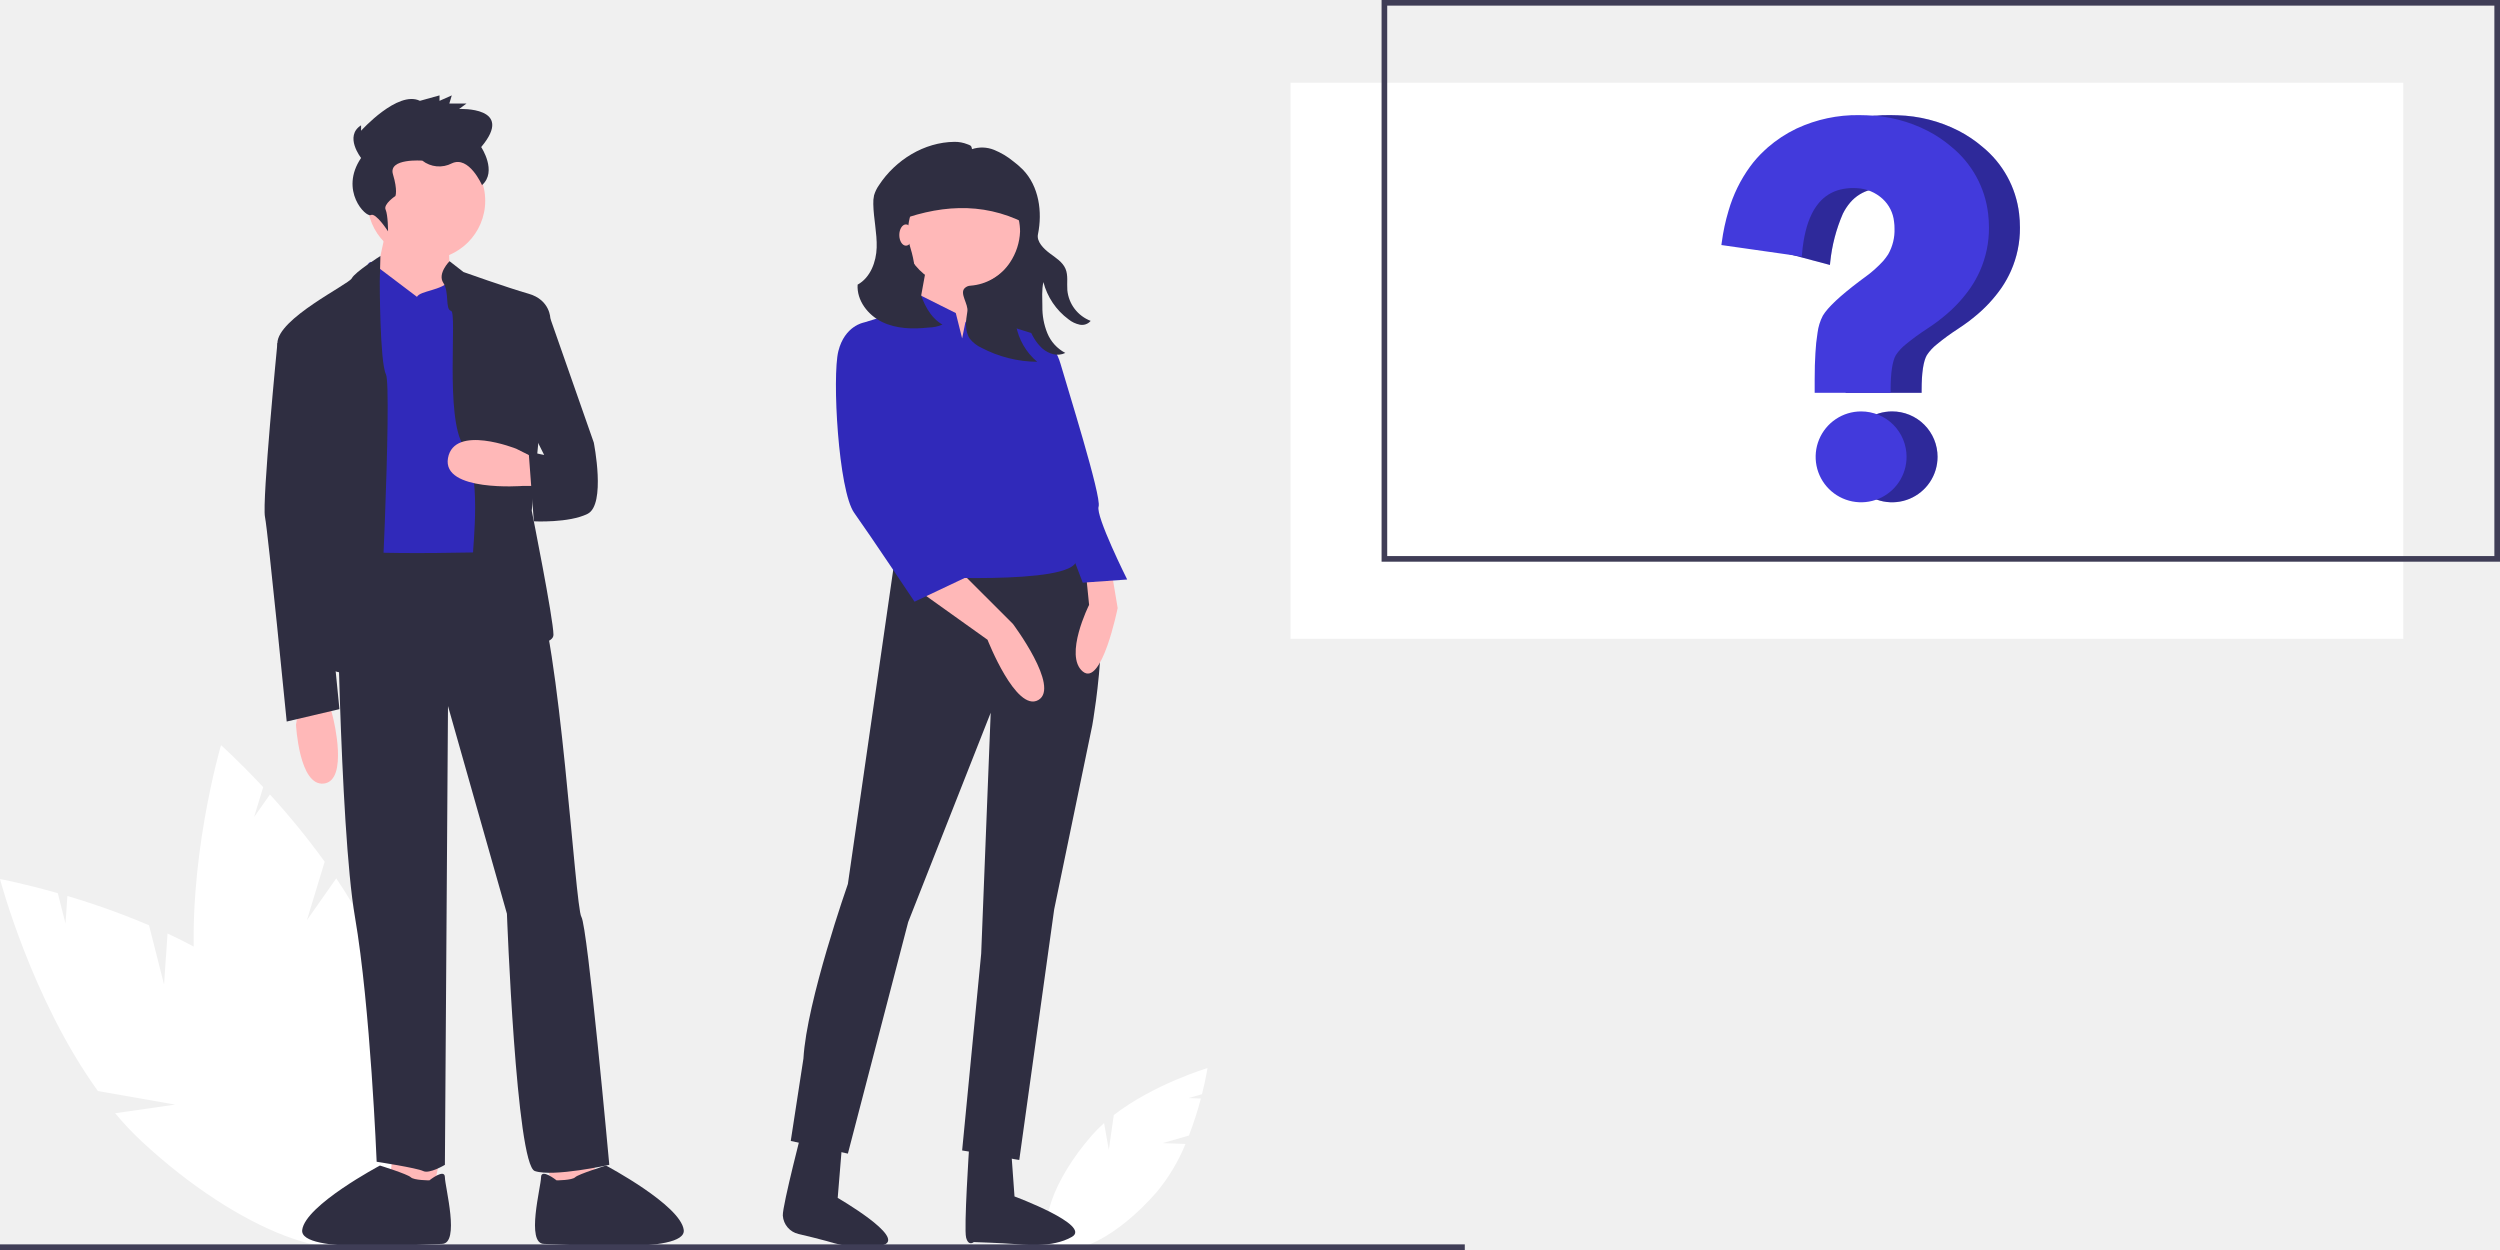
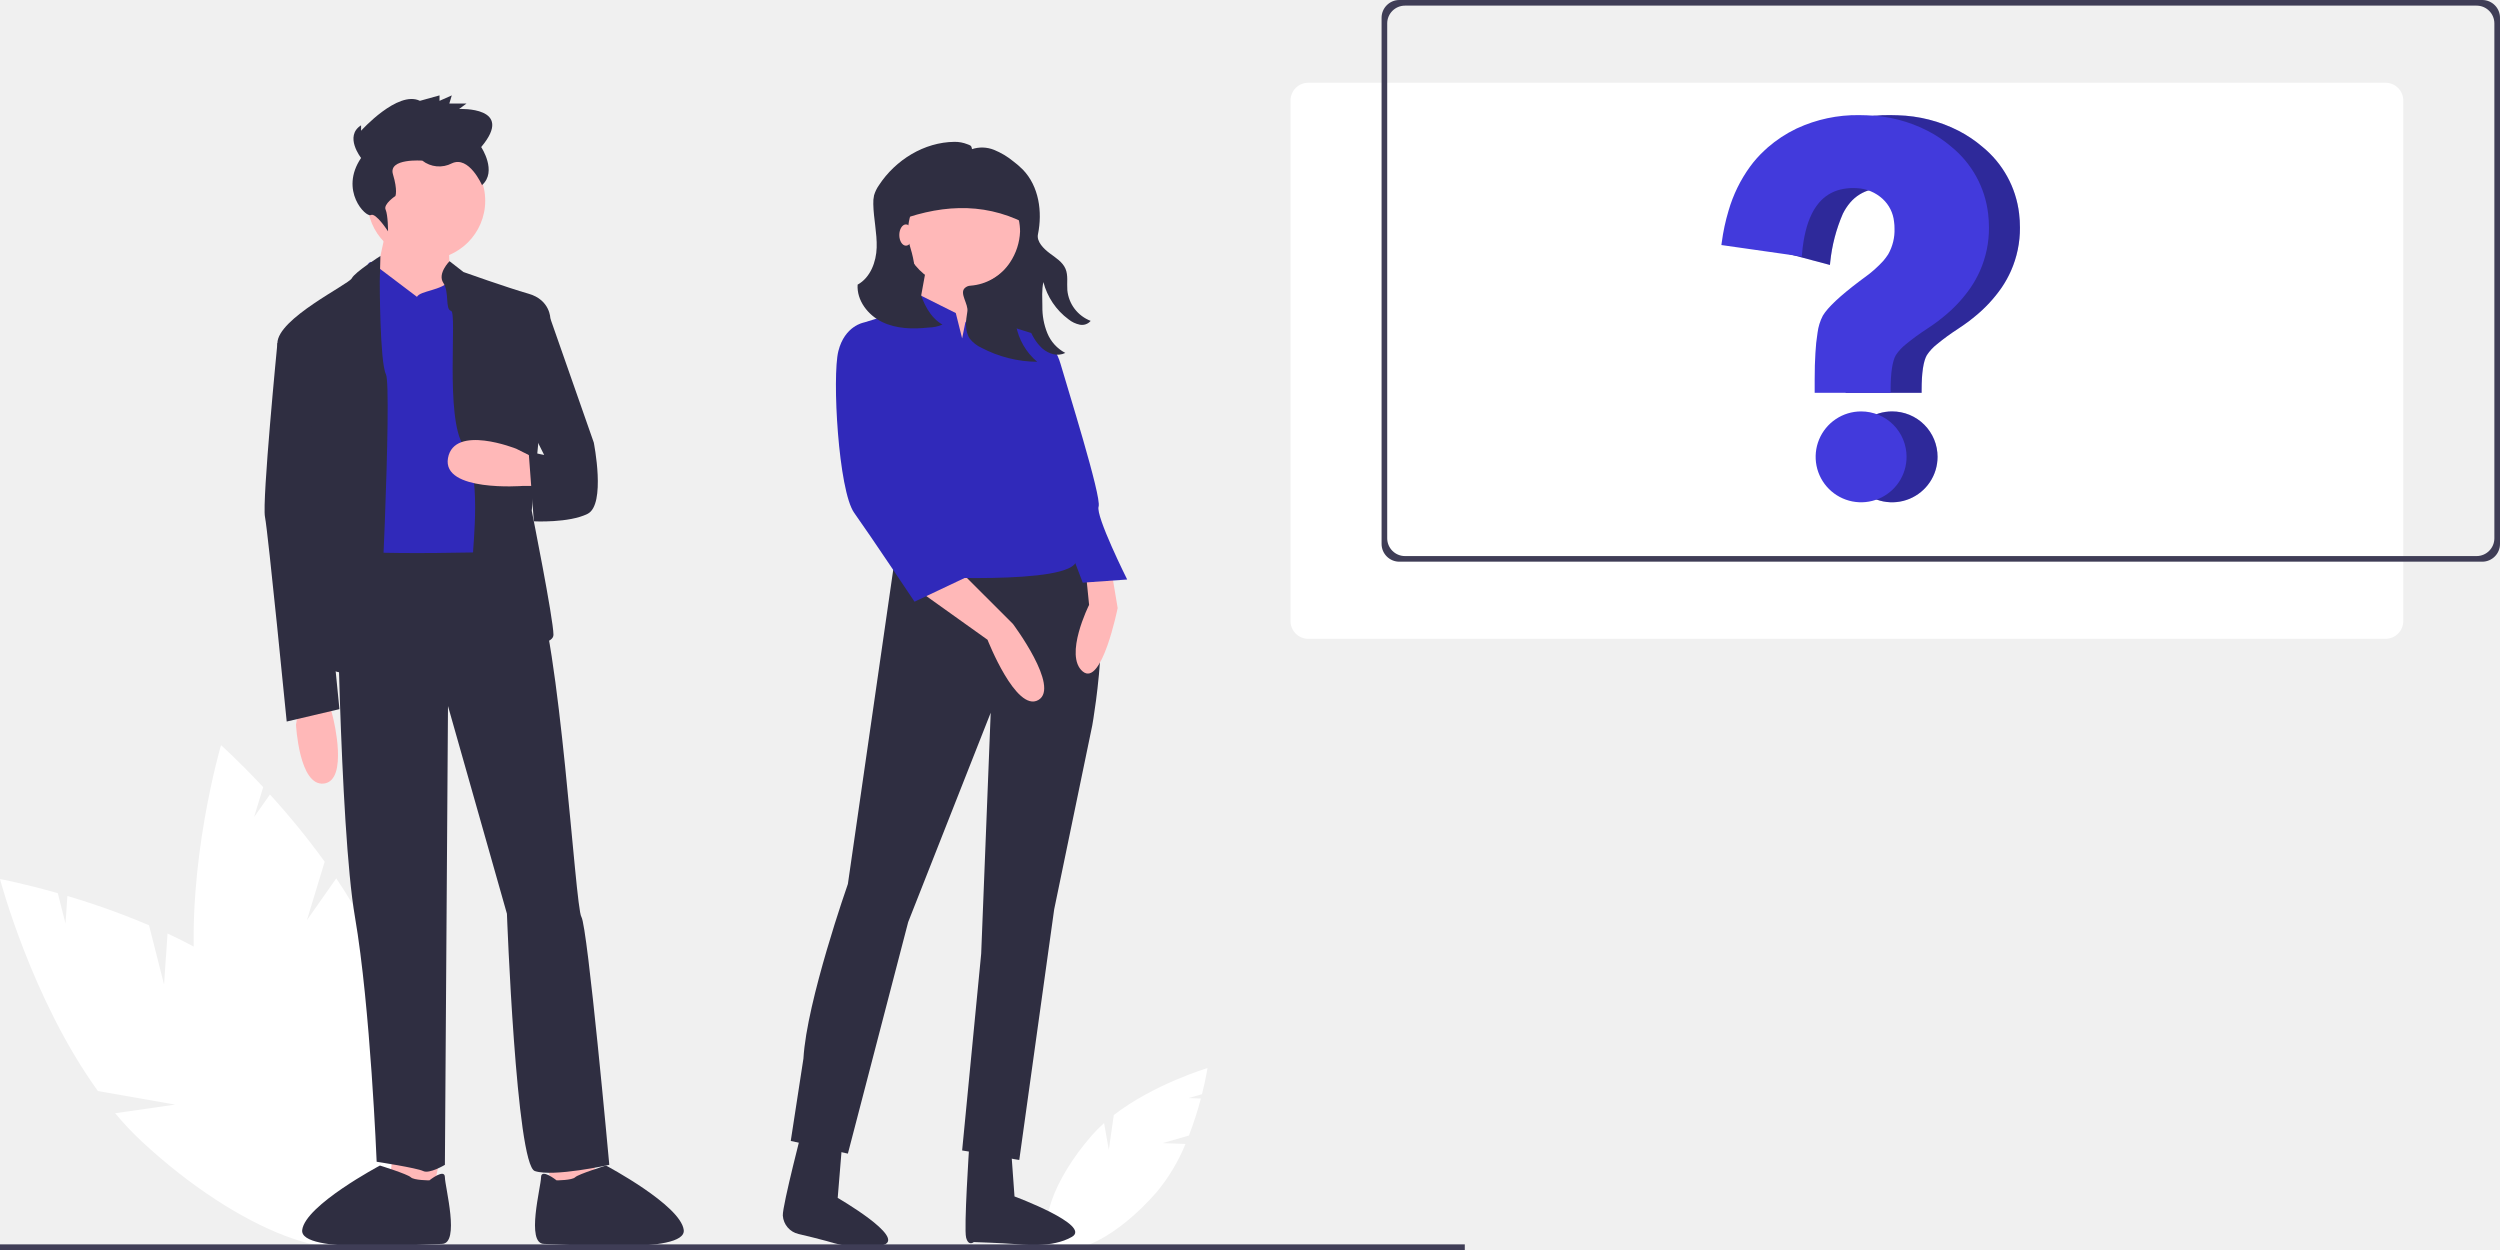
<svg xmlns="http://www.w3.org/2000/svg" width="562" height="281" viewBox="0 0 562 281" fill="none">
  <g clip-path="url(#clip0)">
-     <path d="M540.26 18.603H290.106V143.607H540.26V18.603Z" fill="white" />
+     <path d="M536.26 18.603H294.106C291.897 18.603 290.106 20.394 290.106 22.603V139.607C290.106 141.816 291.897 143.607 294.106 143.607H536.26C538.469 143.607 540.26 141.816 540.26 139.607V22.603C540.26 20.394 538.469 18.603 536.26 18.603Z" fill="white" />
    <path d="M261.345 256.975L267.27 255.268C268.321 252.548 269.218 249.77 269.956 246.948L267.174 246.847L270.207 245.973C271.086 242.475 271.446 240.103 271.446 240.103C271.446 240.103 259.429 243.679 250.38 250.659L249.264 258.488L248.196 252.469C247.211 253.342 246.282 254.276 245.415 255.266C236.703 265.276 232.912 276.235 236.947 279.742C240.982 283.25 251.316 277.979 260.028 267.969C262.724 264.718 264.905 261.074 266.496 257.163L261.345 256.975Z" fill="white" />
    <path d="M36.876 221.309L33.499 207.997C27.511 205.461 21.385 203.264 15.149 201.418L14.723 207.604L12.994 200.789C5.261 198.582 -1.52588e-05 197.61 -1.52588e-05 197.61C-1.52588e-05 197.61 7.106 224.616 22.011 245.264L39.378 248.312L25.886 250.257C27.762 252.512 29.777 254.647 31.921 256.649C53.603 276.763 77.753 285.991 85.861 277.261C93.97 268.531 82.966 245.148 61.283 225.034C54.562 218.798 46.118 213.795 37.666 209.856L36.876 221.309Z" fill="white" />
    <path d="M68.995 206.853L72.989 193.713C69.175 188.448 65.066 183.403 60.684 178.601L57.119 183.676L59.164 176.948C53.685 171.064 49.684 167.514 49.684 167.514C49.684 167.514 41.8 194.305 43.88 219.679L57.17 231.261L44.615 225.955C45.054 228.855 45.676 231.724 46.475 234.545C54.633 262.964 70.534 283.34 81.99 280.055C93.446 276.771 96.12 251.069 87.962 222.65C85.433 213.84 80.793 205.194 75.594 197.456L68.995 206.853Z" fill="white" />
    <path d="M123.023 261.859L124.418 268.131L134.18 267.434L133.482 260.465L123.023 261.859Z" fill="#FFB8B8" />
    <path d="M98.618 261.859L97.223 268.131L87.46 267.434L88.158 260.465L98.618 261.859Z" fill="#FFB8B8" />
    <path d="M95.828 58.368C103.145 58.368 109.077 52.44 109.077 45.127C109.077 37.815 103.145 31.887 95.828 31.887C88.511 31.887 82.58 37.815 82.58 45.127C82.58 52.44 88.511 58.368 95.828 58.368Z" fill="#FFB8B8" />
    <path d="M87.46 48.612L83.975 64.641L101.406 70.215L100.709 50.006L87.46 48.612Z" fill="#FFB8B8" />
    <path d="M93.736 66.731L84.963 60.093C84.963 60.093 83.277 57.672 82.58 59.762C81.882 61.853 75.607 69.519 75.607 69.519L80.488 126.663L117.444 127.36C117.444 127.36 103.003 60.745 101.159 63.041C99.315 65.337 94.434 65.337 93.736 66.731Z" fill="#3029BA" />
    <path d="M101.058 58.717C101.058 58.717 98.269 61.504 99.663 63.595C101.058 65.686 100.012 69.562 101.407 69.889C102.801 70.215 100.012 93.909 104.196 100.182C108.38 106.453 106.288 122.482 106.288 125.269C106.288 128.057 110.471 144.782 110.471 144.782C110.471 144.782 124.417 146.176 124.417 142.692C124.417 139.207 119.536 114.816 119.536 114.816L123.72 71.609C123.72 71.609 123.72 67.428 118.839 66.034C113.958 64.64 104.196 61.156 104.196 61.156L101.058 58.717Z" fill="#2F2E41" />
    <path d="M120.931 109.241H117.444C117.444 109.241 99.315 110.635 100.709 102.969C102.104 95.303 116.05 100.878 116.05 100.878L120.234 102.969L120.931 109.241Z" fill="#FFB8B8" />
    <path d="M85.518 57.545C85.518 57.545 79.79 61.156 79.093 62.55C78.396 63.944 62.358 71.609 62.358 77.184C62.358 82.759 67.239 89.031 67.239 89.031L73.515 150.357C73.515 150.357 83.974 153.842 84.672 151.054C85.369 148.267 88.158 86.941 86.763 84.153C85.369 81.366 85.369 63.247 85.369 63.247L85.518 57.545Z" fill="#2F2E41" />
    <path d="M67.239 158.72L66.542 162.901C66.542 162.901 67.239 176.839 72.818 176.142C78.396 175.445 74.909 161.508 74.909 161.508L74.212 158.72H67.239Z" fill="#FFB8B8" />
    <path d="M75.607 123.179C75.607 123.179 76.304 185.899 79.791 206.108C83.277 226.318 84.672 261.162 84.672 261.162C84.672 261.162 93.736 262.556 95.131 263.253C96.526 263.95 100.012 261.859 100.012 261.859L100.709 158.72L113.958 205.411C113.958 205.411 116.05 261.859 120.234 263.253C124.417 264.647 136.969 261.859 136.969 261.859C136.969 261.859 132.088 208.199 130.693 206.108C129.298 204.018 125.812 142.692 120.234 131.542L118.142 123.876C118.142 123.876 78.396 125.27 75.607 123.179Z" fill="#2F2E41" />
    <path d="M125.115 265.344C125.115 265.344 121.628 262.556 121.628 264.647C121.628 266.737 118.142 279.63 122.325 279.63C126.509 279.63 154.401 282.069 153.704 276.494C153.006 270.919 136.227 262.016 136.227 262.016C136.227 262.016 129.996 263.95 129.298 264.647C128.601 265.344 125.115 265.344 125.115 265.344Z" fill="#2F2E41" />
    <path d="M96.526 265.344C96.526 265.344 100.012 262.556 100.012 264.647C100.012 266.737 103.499 279.63 99.315 279.63C95.131 279.63 67.239 282.069 67.936 276.494C68.634 270.919 85.413 262.016 85.413 262.016C85.413 262.016 91.644 263.95 92.342 264.647C93.039 265.344 96.526 265.344 96.526 265.344Z" fill="#2F2E41" />
    <path d="M118.839 70.913L123.72 71.609L133.482 99.485C133.482 99.485 136.271 113.423 132.088 115.513C127.904 117.604 120.007 117.195 120.007 117.195L118.839 101.576L122.325 102.272L118.839 95.304V70.913Z" fill="#2F2E41" />
    <path d="M65.845 74.397L62.358 77.184C62.358 77.184 58.872 112.725 59.569 116.21C60.266 119.694 64.45 162.204 64.45 162.204L76.304 159.417L67.936 75.094L65.845 74.397Z" fill="#2F2E41" />
    <path d="M81.171 35.504C81.171 35.504 77.314 30.613 81.171 28.168V29.391C81.171 29.391 89.437 20.221 94.396 22.667L98.805 21.444V22.667L101.56 21.444L101.009 23.278H104.866L103.213 24.501C103.213 24.501 115.887 23.889 108.172 33.059C108.172 33.059 111.839 38.556 108.353 41.615C108.353 41.615 105.417 34.893 101.56 36.727C100.515 37.269 99.336 37.499 98.164 37.391C96.992 37.282 95.875 36.84 94.948 36.115C94.948 36.115 87.233 35.504 88.335 39.172C89.437 42.84 88.886 44.062 88.886 44.062C88.886 44.062 86.131 45.896 86.682 47.118C87.233 48.341 87.233 52.009 87.233 52.009C87.233 52.009 84.478 47.73 83.376 48.341C82.273 48.952 76.212 42.84 81.171 35.504Z" fill="#2F2E41" />
    <path d="M232.341 79.273L203.022 80L199.075 45.06H232.341V79.273Z" fill="#2F2E41" />
    <path d="M201.305 124.567L190.603 198.725C190.603 198.725 181.328 225.109 180.614 237.944L177.761 256.483L190.603 259.336L204.159 207.282L222.71 160.22L220.569 214.413L216.288 258.623L229.131 260.762L236.979 204.43L245.541 163.072C245.541 163.072 251.962 127.419 241.974 123.854L201.305 124.567Z" fill="#2F2E41" />
    <path d="M189.744 251.933L188.316 269.288C188.316 269.288 203.599 278.119 198.696 279.83C193.792 281.542 187.08 279.34 185.707 278.951C184.258 278.54 181.551 277.885 179.503 277.4C178.555 277.183 177.701 276.668 177.068 275.931C176.434 275.194 176.053 274.274 175.981 273.304L175.977 273.241C175.853 271.105 180.674 252.546 180.674 252.546L189.744 251.933Z" fill="#2F2E41" />
    <path d="M226.858 252.367L228.061 268.962C228.061 268.962 245.464 275.424 240.978 278.041C236.492 280.658 229.483 279.778 228.061 279.658C225.439 279.437 218.915 279.217 218.915 279.217C218.915 279.217 217.709 280.261 217.179 278.188C216.65 276.116 217.885 257.6 217.885 257.6L226.858 252.367Z" fill="#2F2E41" />
    <path d="M216.288 64.67C223.775 64.67 229.845 58.604 229.845 51.121C229.845 43.639 223.775 37.573 216.288 37.573C208.802 37.573 202.732 43.639 202.732 51.121C202.732 58.604 208.802 64.67 216.288 64.67Z" fill="#FFB8B8" />
    <path d="M208.44 58.965L205.586 74.653L217.715 80.357L220.569 60.392L208.44 58.965Z" fill="#FFB8B8" />
    <path d="M207.013 133.124L221.996 143.82C221.996 143.82 228.418 160.22 233.412 157.368C238.406 154.516 227.704 140.254 227.704 140.254L215.575 128.132L207.013 133.124Z" fill="#FFB8B8" />
    <path d="M249.822 128.132L251.249 136.689C251.249 136.689 247.682 154.516 243.401 150.95C239.12 147.385 244.828 135.976 244.828 135.976L244.114 128.845L249.822 128.132Z" fill="#FFB8B8" />
    <path d="M216.288 76.079L214.861 70.374L206.3 66.096L203.446 69.661L194.171 72.513L204.873 129.558C204.873 129.558 241.26 131.697 241.974 125.993C242.687 120.288 234.839 104.601 234.839 104.601C234.839 104.601 236.979 96.757 236.266 92.479L233.412 75.365L221.996 71.8L219.389 68.648L217.002 72.513L216.288 76.079Z" fill="#3029BA" />
    <path d="M196.311 73.94L194.171 72.513C194.171 72.513 189.89 73.227 188.463 78.931C187.036 84.635 188.463 110.306 192.03 115.297C195.598 120.289 205.586 135.263 205.586 135.263L219.142 128.845L204.873 112.445L201.305 91.766L196.311 73.94Z" fill="#3029BA" />
    <path d="M227.704 76.792L233.412 75.366C233.412 75.366 236.979 76.792 238.406 81.783C239.833 86.775 247.682 111.732 246.968 113.871C246.255 116.01 253.389 130.272 253.389 130.272L243.401 130.985L237.693 116.01L231.985 101.036L227.704 76.792Z" fill="#3029BA" />
    <path d="M192.793 63.987C195.652 62.419 196.982 58.897 197.077 55.639C197.172 52.38 196.381 49.156 196.319 45.897C196.287 45.23 196.344 44.562 196.488 43.91C196.726 43.101 197.095 42.337 197.582 41.648C201.299 35.955 207.762 31.95 214.569 31.887C215.552 31.874 216.529 32.054 217.443 32.415C218.147 32.697 218.377 32.663 218.512 33.526C220.125 32.994 221.873 33.05 223.449 33.683C225.009 34.317 226.465 35.183 227.766 36.252C228.539 36.827 229.269 37.459 229.948 38.141C233.546 41.866 234.374 47.606 233.332 52.677C232.993 54.325 234.619 55.917 235.964 56.929C237.309 57.942 238.862 58.872 239.523 60.42C240.158 61.909 239.809 63.612 239.937 65.226C240.081 66.752 240.648 68.207 241.575 69.427C242.503 70.647 243.753 71.585 245.184 72.133C244.892 72.482 244.511 72.746 244.081 72.897C243.651 73.049 243.189 73.081 242.742 72.991C241.81 72.795 240.937 72.38 240.197 71.78C237.413 69.718 235.421 66.764 234.554 63.411C234.158 65.207 234.312 67.06 234.326 68.898C234.292 70.95 234.67 72.988 235.438 74.891C236.22 76.804 237.651 78.379 239.481 79.34C237.716 80.204 235.772 79.578 234.277 78.304C232.844 76.945 231.808 75.22 231.282 73.317C230.279 70.279 229.872 67.076 230.084 63.884C228.442 66.645 227.842 69.902 228.392 73.067C228.967 76.293 230.652 79.217 233.157 81.332C228.79 81.295 224.495 80.214 220.631 78.179C219.633 77.728 218.754 77.051 218.062 76.202C216.818 74.478 217.112 72.127 217.461 70.031C217.737 68.373 215.664 65.977 216.851 64.787C217.204 64.439 217.675 64.236 218.17 64.22C219.955 64.087 221.685 63.545 223.227 62.637C224.769 61.729 226.081 60.478 227.063 58.983C228.431 56.926 229.209 54.533 229.31 52.065C229.309 50.253 228.917 48.462 228.16 46.816C227.402 45.169 226.298 43.706 224.923 42.525C223.548 41.343 221.934 40.473 220.191 39.973C218.448 39.473 216.618 39.355 214.825 39.627C213.033 39.899 211.32 40.554 209.804 41.549C208.288 42.543 207.005 43.853 206.042 45.389C205.08 46.924 204.46 48.65 204.226 50.447C203.992 52.243 204.149 54.07 204.686 55.801C205.114 57.193 205.421 58.621 205.603 60.066C205.818 61.744 206.159 63.403 206.625 65.029C207.523 68.153 209.044 71.342 211.859 72.972C210.875 73.393 209.817 73.617 208.746 73.631C205.215 74.019 201.5 73.934 198.303 72.383C195.106 70.833 192.565 67.531 192.793 63.987Z" fill="#2F2E41" />
    <path d="M200.5 50.156C210.644 46.093 220.644 45.226 230.383 50.156V41.966C230.383 40.551 229.821 39.195 228.82 38.194C227.819 37.194 226.462 36.632 225.046 36.632H204.717C204.163 36.632 203.615 36.741 203.103 36.953C202.592 37.165 202.127 37.475 201.735 37.866C201.344 38.258 201.033 38.722 200.821 39.233C200.609 39.745 200.5 40.293 200.5 40.846V50.156Z" fill="#2F2E41" />
    <path d="M203.657 55.228C204.482 55.228 205.152 54.157 205.152 52.837C205.152 51.517 204.482 50.446 203.657 50.446C202.831 50.446 202.162 51.517 202.162 52.837C202.162 54.157 202.831 55.228 203.657 55.228Z" fill="#FFB8B8" />
    <path d="M329.285 279.734H0V281H329.285V279.734Z" fill="#3F3D56" />
-     <path d="M562 126.27H310.579V0H562V126.27ZM311.845 125.004H560.734V1.266H311.845V125.004Z" fill="#3F3D56" />
+     <path d="M562 122.27C562 124.479 560.209 126.27 558 126.27H314.579C312.369 126.27 310.579 124.479 310.579 122.27V4C310.579 1.791 312.369 0 314.579 0H558C560.209 0 562 1.791 562 4V122.27ZM311.845 121.004C311.845 123.213 313.636 125.004 315.845 125.004H556.734C558.943 125.004 560.734 123.213 560.734 121.004V5.266C560.734 3.057 558.943 1.266 556.734 1.266H315.845C313.636 1.266 311.845 3.057 311.845 5.266V121.004Z" fill="#3F3D56" />
    <path d="M435.561 102.708C435.56 104.728 434.959 106.702 433.836 108.38C432.712 110.058 431.116 111.366 429.249 112.139C427.382 112.911 425.328 113.112 423.346 112.718C421.364 112.324 419.544 111.351 418.115 109.923C416.687 108.495 415.713 106.676 415.319 104.696C414.924 102.715 415.126 100.662 415.899 98.796C416.671 96.93 417.98 95.335 419.659 94.212C421.339 93.089 423.314 92.489 425.334 92.488C426.678 92.484 428.01 92.746 429.252 93.258C430.495 93.77 431.624 94.523 432.574 95.473C433.525 96.423 434.278 97.551 434.79 98.793C435.303 100.034 435.565 101.365 435.561 102.708Z" fill="#423ADC" />
    <path opacity="0.3" d="M435.561 102.708C435.56 104.728 434.959 106.702 433.836 108.38C432.712 110.058 431.116 111.366 429.249 112.139C427.382 112.911 425.328 113.112 423.346 112.718C421.364 112.324 419.544 111.351 418.115 109.923C416.687 108.495 415.713 106.676 415.319 104.696C414.924 102.715 415.126 100.662 415.899 98.796C416.671 96.93 417.98 95.335 419.659 94.212C421.339 93.089 423.314 92.489 425.334 92.488C426.678 92.484 428.01 92.746 429.252 93.258C430.495 93.77 431.624 94.523 432.574 95.473C433.525 96.423 434.278 97.551 434.79 98.793C435.303 100.034 435.565 101.365 435.561 102.708Z" fill="black" />
    <path d="M454.083 51.187C454.103 54.527 453.414 57.833 452.063 60.888C451.478 62.203 450.777 63.464 449.967 64.654C448.29 67.077 446.277 69.251 443.99 71.109C443.597 71.438 443.166 71.78 442.59 72.223C441.868 72.761 441.064 73.324 440.139 73.932C438.507 74.987 436.936 76.134 435.434 77.368C434.544 78.062 433.772 78.896 433.148 79.837C432.37 81.197 431.977 83.83 431.977 87.665V88.298H414.905V85.336C414.905 83.02 414.962 81.071 415.069 79.374C415.147 77.838 415.308 76.306 415.551 74.786C415.718 73.45 416.121 72.153 416.741 70.957C417.862 69.09 420.566 66.553 424.999 63.198C425.189 63.059 425.379 62.914 425.575 62.768C425.759 62.642 425.936 62.508 426.119 62.369C427.655 61.279 429.069 60.027 430.337 58.635C430.707 58.202 431.05 57.745 431.363 57.268L431.445 57.142C432.438 55.385 432.924 53.387 432.851 51.37C432.856 50.86 432.822 50.35 432.75 49.845C432.553 47.875 431.638 46.046 430.179 44.706C428.596 43.256 426.555 42.405 424.41 42.301C424.137 42.276 423.884 42.269 423.624 42.269C422.615 42.264 421.609 42.383 420.629 42.624C418.792 43.077 417.144 44.095 415.918 45.535C415.268 46.302 414.715 47.146 414.272 48.047C412.776 51.497 411.819 55.155 411.435 58.895L411.371 59.559L395.3 55.281V48.199C395.376 47.915 395.458 47.63 395.547 47.351C396.573 43.8 398.207 40.453 400.378 37.46C401.306 36.189 402.351 35.009 403.5 33.934C403.772 33.662 404.07 33.397 404.368 33.137C406.301 31.459 408.45 30.046 410.757 28.935L410.96 28.84C415.329 26.822 420.097 25.809 424.91 25.878C425.41 25.878 425.999 25.884 426.582 25.916C431.365 26.037 436.059 27.233 440.317 29.416C442.228 30.405 444.02 31.611 445.655 33.011C450.243 36.748 453.197 42.122 453.893 47.997C454.02 49.055 454.084 50.12 454.083 51.187Z" fill="#423ADC" />
    <path opacity="0.3" d="M454.083 51.187C454.103 54.527 453.414 57.833 452.063 60.888C451.478 62.203 450.777 63.464 449.967 64.654C448.29 67.077 446.277 69.251 443.99 71.109C443.597 71.438 443.166 71.78 442.59 72.223C441.868 72.761 441.064 73.324 440.139 73.932C438.507 74.987 436.936 76.134 435.434 77.368C434.544 78.062 433.772 78.896 433.148 79.837C432.37 81.197 431.977 83.83 431.977 87.665V88.298H414.905V85.336C414.905 83.02 414.962 81.071 415.069 79.374C415.147 77.838 415.308 76.306 415.551 74.786C415.718 73.45 416.121 72.153 416.741 70.957C417.862 69.09 420.566 66.553 424.999 63.198C425.189 63.059 425.379 62.914 425.575 62.768C425.759 62.642 425.936 62.508 426.119 62.369C427.655 61.279 429.069 60.027 430.337 58.635C430.707 58.202 431.05 57.745 431.363 57.268L431.445 57.142C432.438 55.385 432.924 53.387 432.851 51.37C432.856 50.86 432.822 50.35 432.75 49.845C432.553 47.875 431.638 46.046 430.179 44.706C428.596 43.256 426.555 42.405 424.41 42.301C424.137 42.276 423.884 42.269 423.624 42.269C422.615 42.264 421.609 42.383 420.629 42.624C418.792 43.077 417.144 44.095 415.918 45.535C415.268 46.302 414.715 47.146 414.272 48.047C412.776 51.497 411.819 55.155 411.435 58.895L411.371 59.559L395.3 55.281V48.199C395.376 47.915 395.458 47.63 395.547 47.351C396.573 43.8 398.207 40.453 400.378 37.46C401.306 36.189 402.351 35.009 403.5 33.934C403.772 33.662 404.07 33.397 404.368 33.137C406.301 31.459 408.45 30.046 410.757 28.935L410.96 28.84C415.329 26.822 420.097 25.809 424.91 25.878C425.41 25.878 425.999 25.884 426.582 25.916C431.365 26.037 436.059 27.233 440.317 29.416C442.228 30.405 444.02 31.611 445.655 33.011C450.243 36.748 453.197 42.122 453.893 47.997C454.02 49.055 454.084 50.12 454.083 51.187Z" fill="black" />
    <path d="M428.596 102.708C428.594 104.728 427.994 106.702 426.87 108.38C425.747 110.058 424.151 111.366 422.284 112.139C420.416 112.911 418.362 113.112 416.381 112.718C414.399 112.324 412.579 111.351 411.15 109.923C409.721 108.495 408.748 106.676 408.353 104.696C407.959 102.715 408.16 100.662 408.933 98.796C409.706 96.93 411.014 95.335 412.694 94.212C414.373 93.089 416.348 92.489 418.369 92.488C419.713 92.484 421.044 92.746 422.287 93.258C423.529 93.77 424.658 94.523 425.609 95.473C426.559 96.423 427.312 97.551 427.825 98.793C428.337 100.034 428.599 101.365 428.596 102.708Z" fill="#423ADC" />
    <path d="M447.118 51.187C447.137 54.527 446.449 57.833 445.098 60.888C444.513 62.203 443.811 63.464 443.002 64.654C441.324 67.077 439.312 69.251 437.024 71.109C436.631 71.438 436.201 71.78 435.624 72.223C434.903 72.761 434.098 73.324 433.174 73.932C431.541 74.987 429.97 76.134 428.469 77.368C427.578 78.062 426.806 78.896 426.183 79.837C425.404 81.197 425.011 83.83 425.011 87.665V88.298H407.939V85.336C407.939 83.02 407.996 81.071 408.104 79.374C408.181 77.838 408.342 76.306 408.585 74.786C408.752 73.45 409.155 72.153 409.775 70.957C410.896 69.09 413.6 66.553 418.033 63.198C418.223 63.059 418.413 62.914 418.609 62.768C418.793 62.642 418.97 62.508 419.154 62.369C420.689 61.279 422.103 60.027 423.371 58.635C423.742 58.202 424.084 57.745 424.397 57.268L424.479 57.142C425.472 55.385 425.959 53.387 425.885 51.37C425.89 50.86 425.856 50.35 425.784 49.845C425.587 47.875 424.672 46.046 423.213 44.706C421.63 43.256 419.589 42.405 417.444 42.301C417.172 42.276 416.919 42.269 416.659 42.269C415.65 42.264 414.644 42.383 413.664 42.624C411.827 43.077 410.179 44.095 408.952 45.535C408.302 46.302 407.749 47.146 407.306 48.047C406.166 50.319 405.425 53.332 405.102 56.996L405.039 57.661L386.966 55.085L387.055 54.458C387.372 52.052 387.883 49.676 388.581 47.351C389.607 43.8 391.242 40.453 393.413 37.46C394.34 36.189 395.386 35.009 396.534 33.934C396.807 33.662 397.104 33.397 397.402 33.137C399.336 31.459 401.484 30.046 403.791 28.935L403.994 28.84C408.364 26.822 413.131 25.809 417.944 25.878C418.445 25.878 419.033 25.884 419.616 25.916C424.399 26.037 429.094 27.233 433.351 29.416C435.263 30.405 437.054 31.611 438.689 33.011C443.277 36.748 446.232 42.122 446.928 47.997C447.055 49.055 447.118 50.12 447.118 51.187Z" fill="#423ADC" />
  </g>
  <defs>
    <clipPath id="clip0">
      <rect width="562" height="281" fill="white" />
    </clipPath>
  </defs>
</svg>
